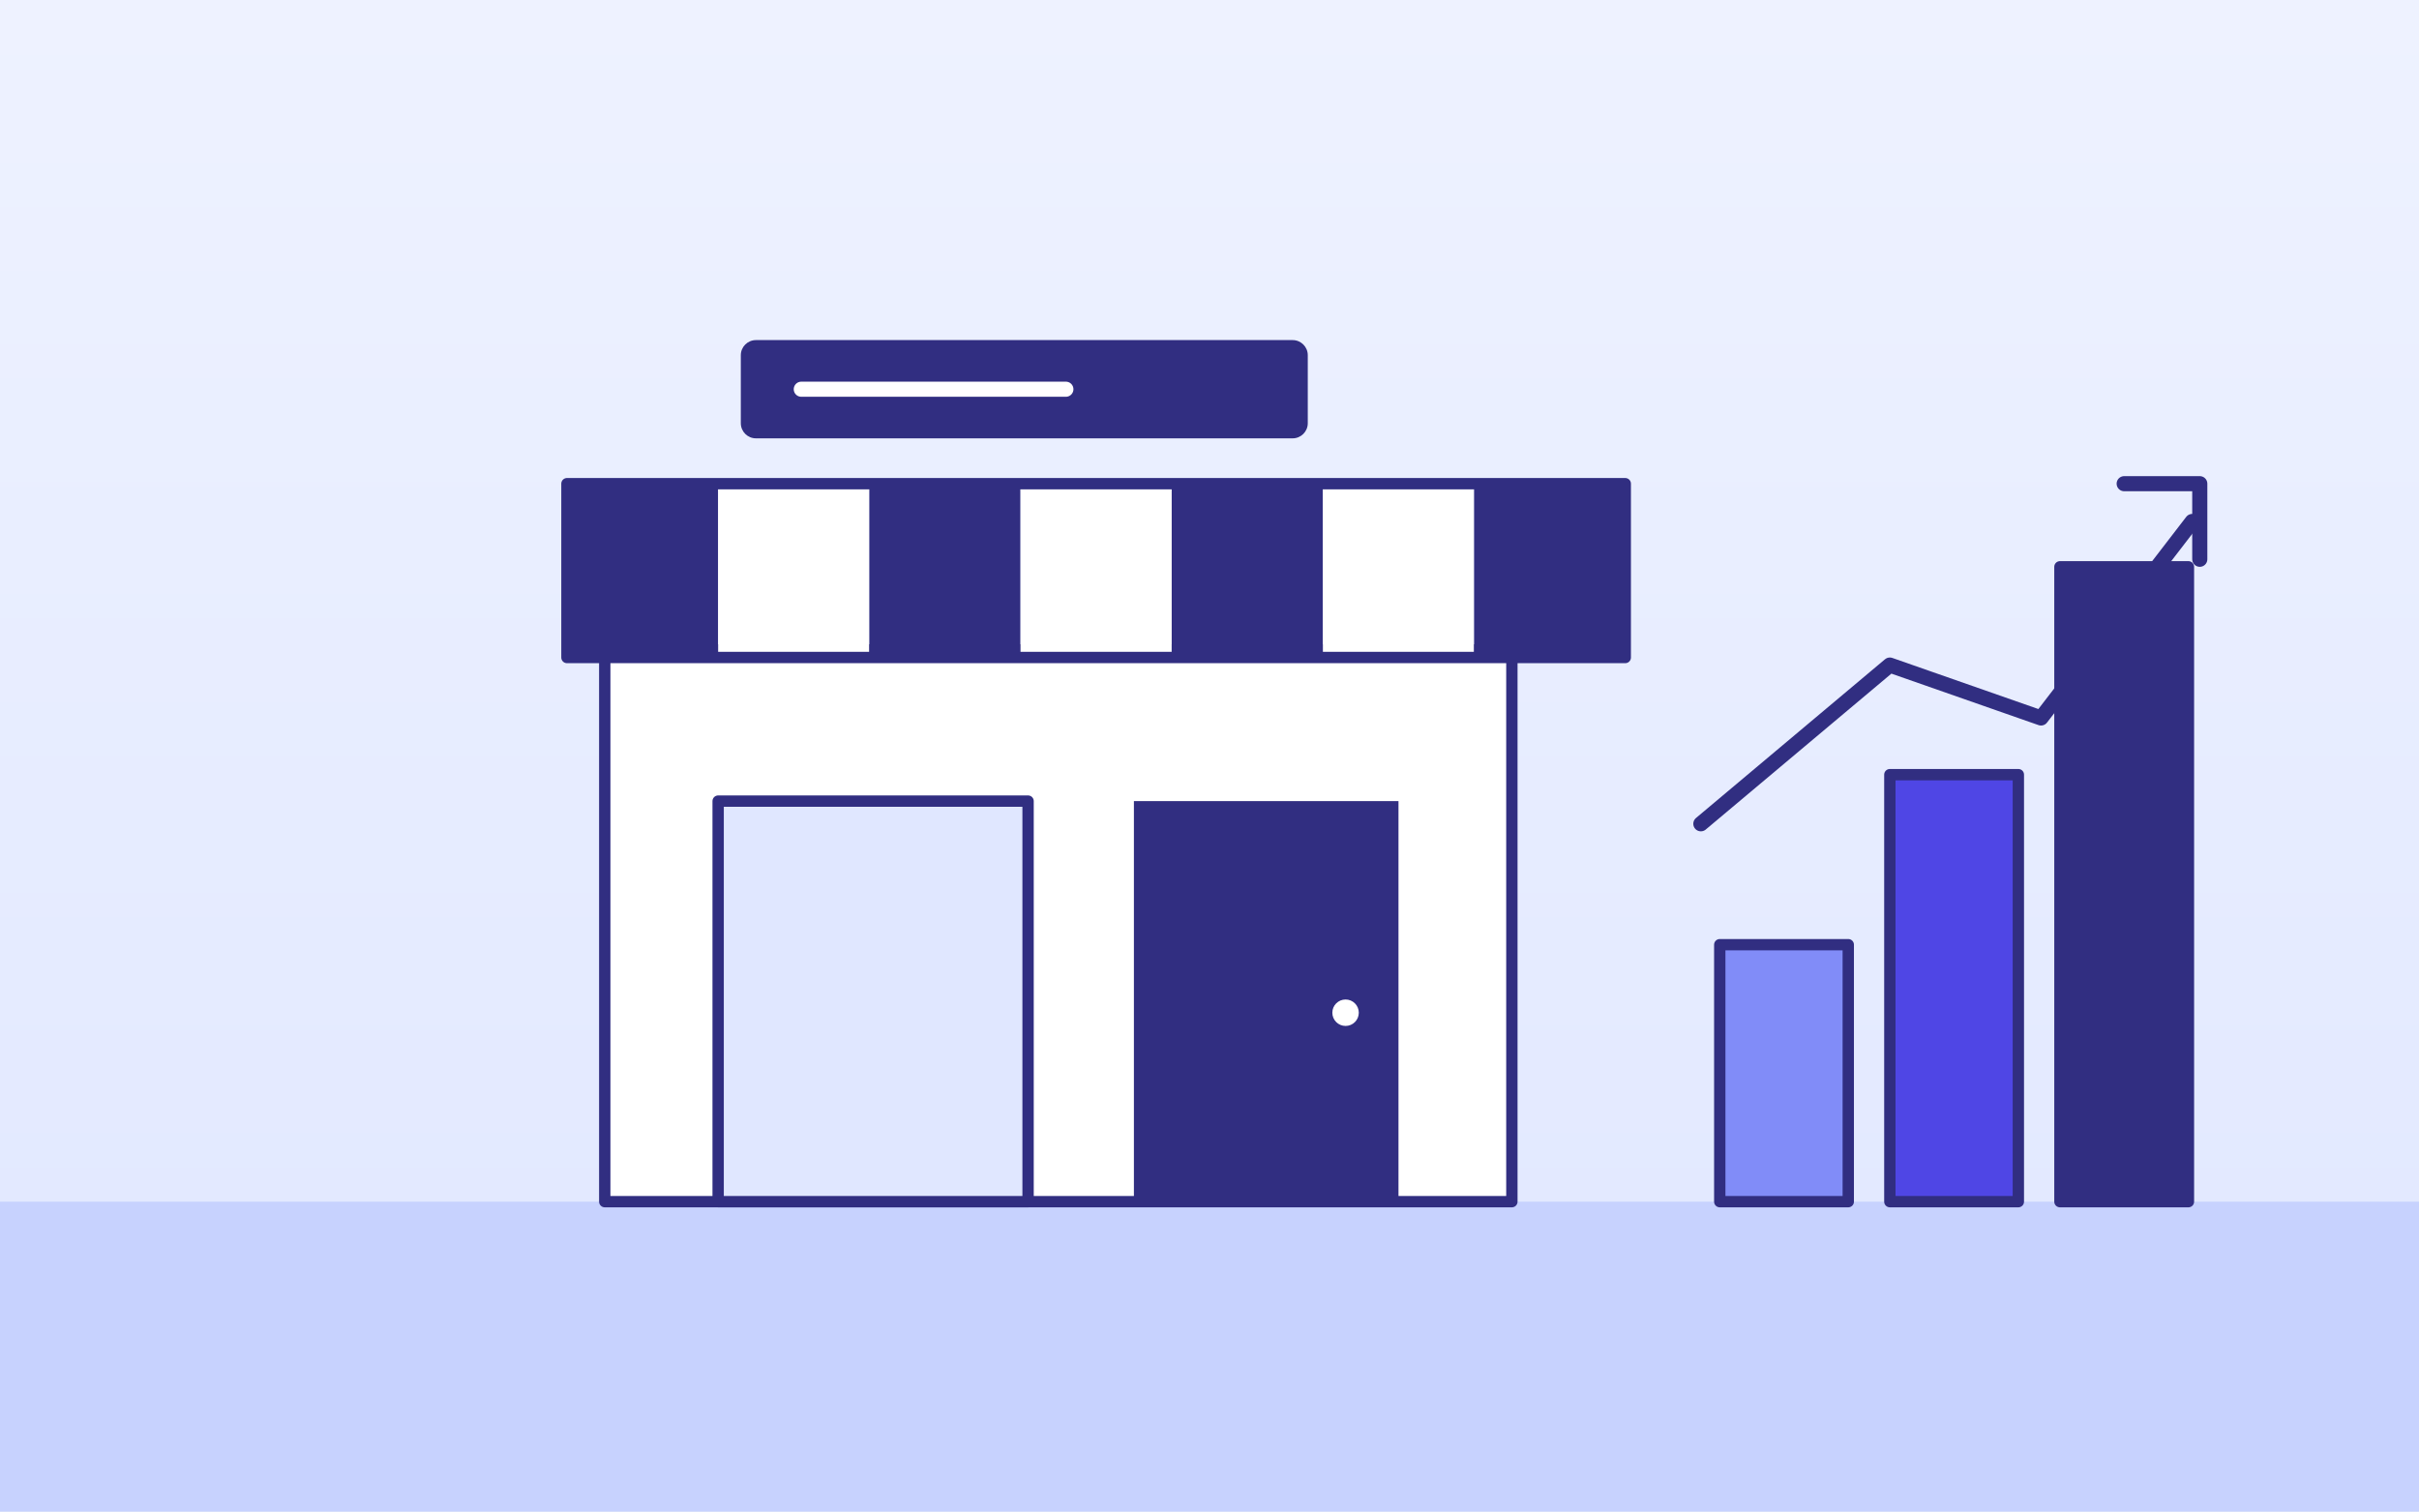
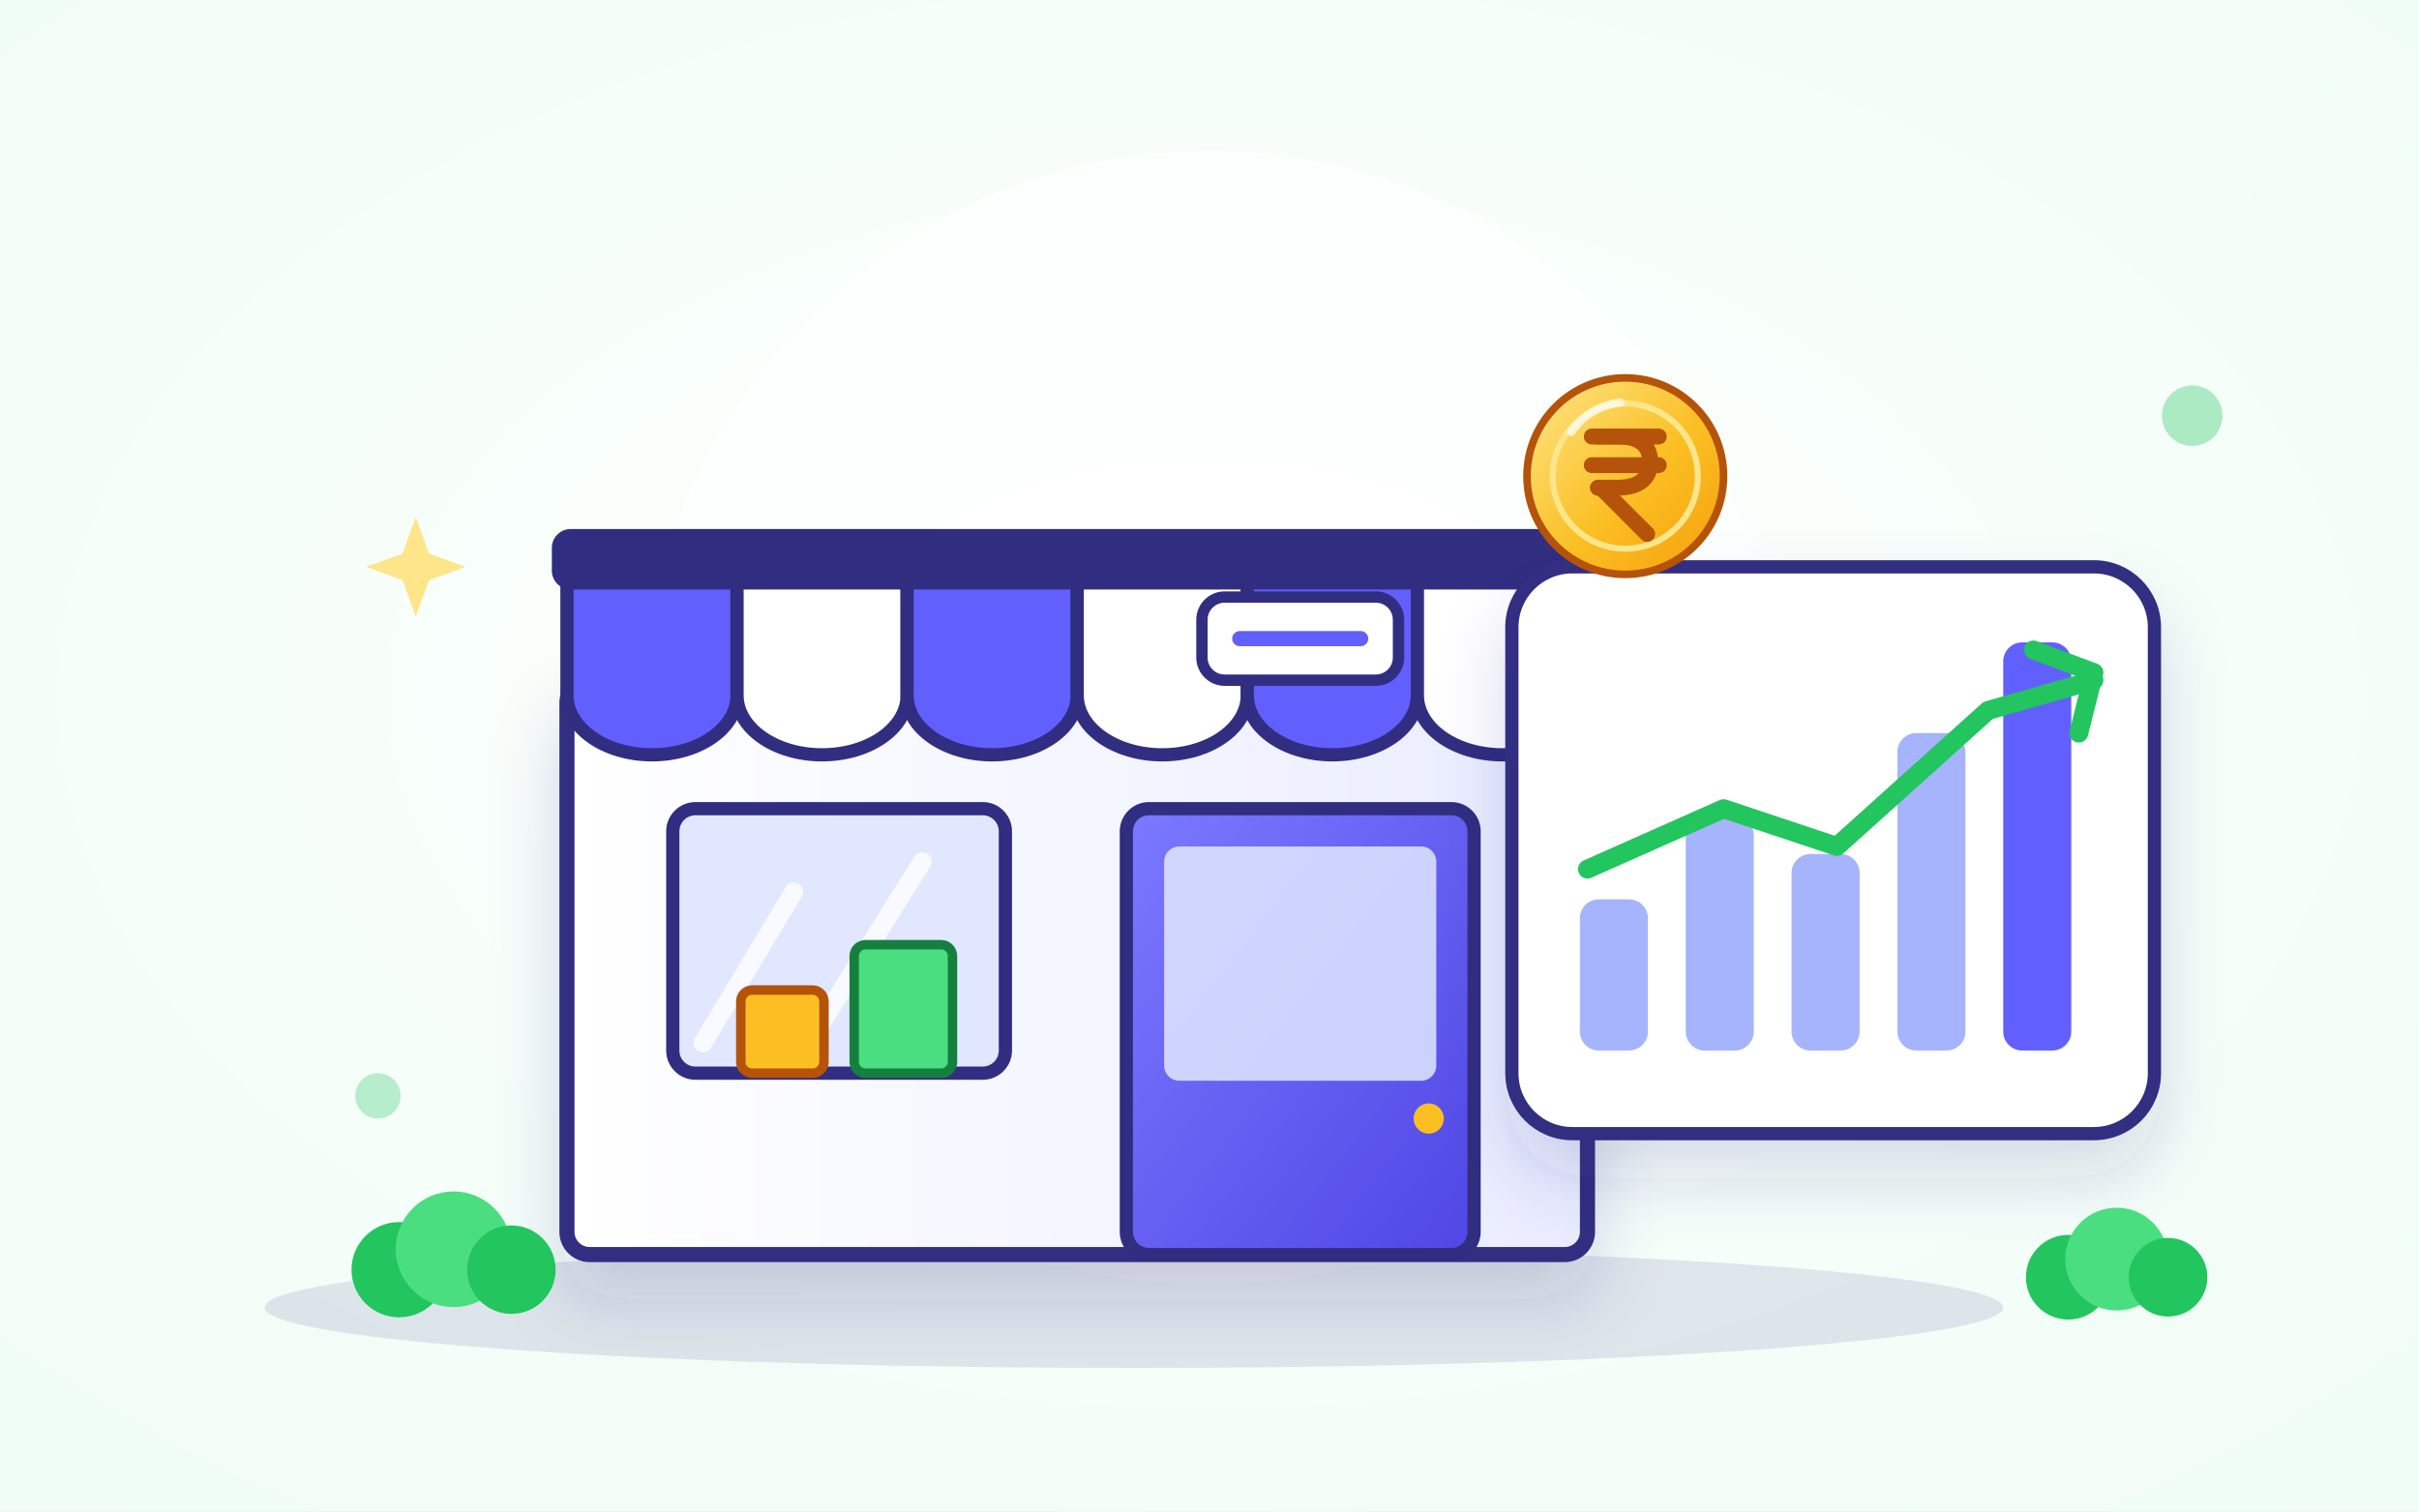
<svg xmlns="http://www.w3.org/2000/svg" viewBox="0 0 640 400" preserveAspectRatio="xMidYMid slice">
  <defs>
-     <linearGradient id="g" x1="0" y1="0" x2="0" y2="1">
-       <stop offset="0" stop-color="#EEF2FF" />
-       <stop offset="1" stop-color="#E0E7FF" />
+     <radialGradient id="bg" cx="50%" cy="46%" r="72%">
+       <stop offset="0" stop-color="#fff" />
+       <stop offset="1" stop-color="#EFFDF5" />
+     </radialGradient>
+     <linearGradient id="roof" x1="0" y1="0" x2="0" y2="1">
+       <stop offset="0" stop-color="#625FFF" />
+       <stop offset="1" stop-color="#4F46E5" />
    </linearGradient>
+     <linearGradient id="wall" x1="0" y1="0" x2="1" y2="0">
+       <stop offset="0" stop-color="#fff" />
+       <stop offset="1" stop-color="#E9ECFF" />
+     </linearGradient>
+     <linearGradient id="gold" x1="0" y1="0" x2="0" y2="1">
+       <stop offset="0" stop-color="#FDE68A" />
+       <stop offset="1" stop-color="#F59E0B" />
+     </linearGradient>
+     <linearGradient id="goldH" x1="0" y1="0" x2="1" y2="1">
+       <stop offset="0" stop-color="#FDE68A" />
+       <stop offset=".55" stop-color="#FBBF24" />
+       <stop offset="1" stop-color="#F59E0B" />
+     </linearGradient>
+     <linearGradient id="ind" x1="0" y1="0" x2="1" y2="1">
+       <stop offset="0" stop-color="#7C79FF" />
+       <stop offset="1" stop-color="#4F46E5" />
+     </linearGradient>
+     <linearGradient id="leaf" x1="0" y1="0" x2="0" y2="1">
+       <stop offset="0" stop-color="#4ADE80" />
+       <stop offset="1" stop-color="#22C55E" />
+     </linearGradient>
+     <filter id="sh" x="-30%" y="-30%" width="160%" height="170%">
+       <feDropShadow dx="0" dy="10" stdDeviation="9" flood-color="#312E81" flood-opacity=".16" />
+     </filter>
+     <filter id="sh2" x="-30%" y="-30%" width="160%" height="170%">
+       <feDropShadow dx="0" dy="4" stdDeviation="4" flood-color="#312E81" flood-opacity=".18" />
+     </filter>
  </defs>
-   <rect width="640" height="400" fill="url(#g)" />
-   <rect y="318" width="640" height="82" fill="#C7D2FE" />
-   <rect x="160" y="172" width="240" height="146" fill="#fff" stroke="#312E81" stroke-width="3" stroke-linejoin="round" />
-   <rect x="150" y="128" width="40" height="46" fill="#312E81" />
-   <rect x="190" y="128" width="40" height="46" fill="#fff" />
-   <rect x="230" y="128" width="40" height="46" fill="#312E81" />
-   <rect x="270" y="128" width="40" height="46" fill="#fff" />
-   <rect x="310" y="128" width="40" height="46" fill="#312E81" />
-   <rect x="350" y="128" width="40" height="46" fill="#fff" />
-   <rect x="390" y="128" width="40" height="46" fill="#312E81" />
-   <rect x="150" y="128" width="280" height="46" fill="none" stroke="#312E81" stroke-width="3" stroke-linejoin="round" />
-   <rect x="190" y="212" width="82" height="106" fill="#E0E7FF" stroke="#312E81" stroke-width="3" stroke-linejoin="round" />
-   <rect x="300" y="212" width="70" height="106" fill="#312E81" />
-   <circle cx="356" cy="268" r="3.5" fill="#fff" />
-   <rect x="196" y="90" width="150" height="26" rx="4" fill="#312E81" />
-   <path d="M212 103h70" stroke="#fff" stroke-width="4" stroke-linecap="round" />
-   <rect x="455" y="250" width="34" height="68" fill="#818CF8" stroke="#312E81" stroke-width="3" stroke-linejoin="round" />
-   <rect x="500" y="205" width="34" height="113" fill="#4F46E5" stroke="#312E81" stroke-width="3" stroke-linejoin="round" />
-   <rect x="545" y="150" width="34" height="168" fill="#312E81" stroke="#312E81" stroke-width="3" stroke-linejoin="round" />
-   <path d="M450 218l50-42 40 14 40-52" fill="none" stroke="#312E81" stroke-width="4" stroke-linecap="round" stroke-linejoin="round" />
-   <path d="M562 128h20v20" fill="none" stroke="#312E81" stroke-width="4" stroke-linecap="round" stroke-linejoin="round" />
+   <rect width="640" height="400" fill="url(#bg)" />
+   <circle cx="320" cy="190" r="150" fill="#fff" opacity=".55" />
+   <ellipse cx="300" cy="346" rx="230" ry="16" fill="#312E81" opacity="0.12" />
+   <g filter="url(#sh)">
+     <rect x="150" y="180" width="270" height="152" rx="6" fill="url(#wall)" stroke="#312E81" stroke-width="4" />
+   </g>
+   <path d="M150.0 150h45.0v34a22.5 15.75 0 0 1 -45.0 0z" fill="#625FFF" stroke="#312E81" stroke-width="3.5" stroke-linejoin="round" />
+   <path d="M195.0 150h45.0v34a22.5 15.75 0 0 1 -45.0 0z" fill="#fff" stroke="#312E81" stroke-width="3.5" stroke-linejoin="round" />
+   <path d="M240.0 150h45.0v34a22.5 15.75 0 0 1 -45.0 0z" fill="#625FFF" stroke="#312E81" stroke-width="3.5" stroke-linejoin="round" />
+   <path d="M285.0 150h45.0v34a22.5 15.75 0 0 1 -45.0 0z" fill="#fff" stroke="#312E81" stroke-width="3.5" stroke-linejoin="round" />
+   <path d="M330.0 150h45.0v34a22.5 15.75 0 0 1 -45.0 0z" fill="#625FFF" stroke="#312E81" stroke-width="3.5" stroke-linejoin="round" />
+   <path d="M375.0 150h45.0v34a22.5 15.75 0 0 1 -45.0 0z" fill="#fff" stroke="#312E81" stroke-width="3.5" stroke-linejoin="round" />
+   <rect x="146" y="140" width="278" height="16" rx="5" fill="#312E81" />
+   <rect x="178" y="214" width="88" height="70" rx="6" fill="#E0E7FF" stroke="#312E81" stroke-width="3.5" />
+   <path d="M186 276l24-40M214 276l30-48" stroke="#fff" stroke-width="5" opacity=".8" stroke-linecap="round" />
+   <rect x="196" y="262" width="22" height="22" rx="3" fill="#FBBF24" stroke="#B45309" stroke-width="2.5" />
+   <rect x="226" y="250" width="26" height="34" rx="3" fill="#4ADE80" stroke="#15803D" stroke-width="2.5" />
+   <rect x="298" y="214" width="92" height="118" rx="6" fill="url(#ind)" stroke="#312E81" stroke-width="3.5" />
+   <rect x="308" y="224" width="72" height="62" rx="4" fill="#E0E7FF" opacity=".85" />
+   <circle cx="378" cy="296" r="4" fill="#FBBF24" />
+   <rect x="318" y="158" width="52" height="22" rx="6" fill="#fff" stroke="#312E81" stroke-width="3" />
+   <path d="M328 169h32" stroke="#625FFF" stroke-width="4" stroke-linecap="round" />
+   <g filter="url(#sh)">
+     <rect x="400" y="150" width="170" height="150" rx="16" fill="#fff" stroke="#312E81" stroke-width="3.5" />
+   </g>
+   <rect x="418" y="238" width="18" height="40" rx="5" fill="#A5B4FC" />
+   <rect x="446" y="216" width="18" height="62" rx="5" fill="#A5B4FC" />
+   <rect x="474" y="226" width="18" height="52" rx="5" fill="#A5B4FC" />
+   <rect x="502" y="194" width="18" height="84" rx="5" fill="#A5B4FC" />
+   <rect x="530" y="170" width="18" height="108" rx="5" fill="#625FFF" />
+   <path d="M420 230l36 -16 30 10 40 -36 28 -8" fill="none" stroke="#22C55E" stroke-width="5" stroke-linecap="round" stroke-linejoin="round" />
+   <path d="M538 172l16 6 -4 16" fill="none" stroke="#22C55E" stroke-width="5" stroke-linecap="round" stroke-linejoin="round" />
+   <circle cx="430" cy="126" r="26" fill="url(#goldH)" stroke="#B45309" stroke-width="2.0" />
+   <circle cx="430" cy="126" r="19.2" fill="none" stroke="#FDE68A" stroke-width="1.6" />
+   <g transform="translate(430 126) scale(1.612)" fill="none" stroke="#B45309" stroke-width="2.6" stroke-linecap="round" stroke-linejoin="round">
+     <path d="M-5.5-6.5h11M-5.5-1.8h11" />
+     <path d="M-4.5-6.5h3.4c3.6 0 5.2 1.6 5.2 4.2s-1.8 4.2-5.4 4.2h-3.2" />
+     <path d="M-3.8 2.1L3.6 9.5" />
+   </g>
+   <path d="M415.7 114.3a18.2 18.2 0 0 1 13.0 -7.8" stroke="#fff" stroke-width="2.2" stroke-linecap="round" fill="none" opacity=".7" />
+   <g transform="translate(120 336) scale(0.9)">
+     <circle cx="-16" cy="0" r="14" fill="#22C55E" />
+     <circle cx="0" cy="-6" r="17" fill="#4ADE80" />
+     <circle cx="17" cy="0" r="13" fill="#22C55E" />
+   </g>
+   <g transform="translate(560 338) scale(0.8)">
+     <circle cx="-16" cy="0" r="14" fill="#22C55E" />
+     <circle cx="0" cy="-6" r="17" fill="#4ADE80" />
+     <circle cx="17" cy="0" r="13" fill="#22C55E" />
+   </g>
+   <path d="M110 136.8L113.52 146.48 123.2 150 113.52 153.52 110 163.2 106.48 153.52 96.8 150 106.48 146.48Z" fill="#FDE68A" opacity="1" />
+   <circle cx="580" cy="110" r="8" fill="#22C55E" opacity="0.35" />
+   <circle cx="100" cy="290" r="6" fill="#22C55E" opacity="0.3" />
</svg>
